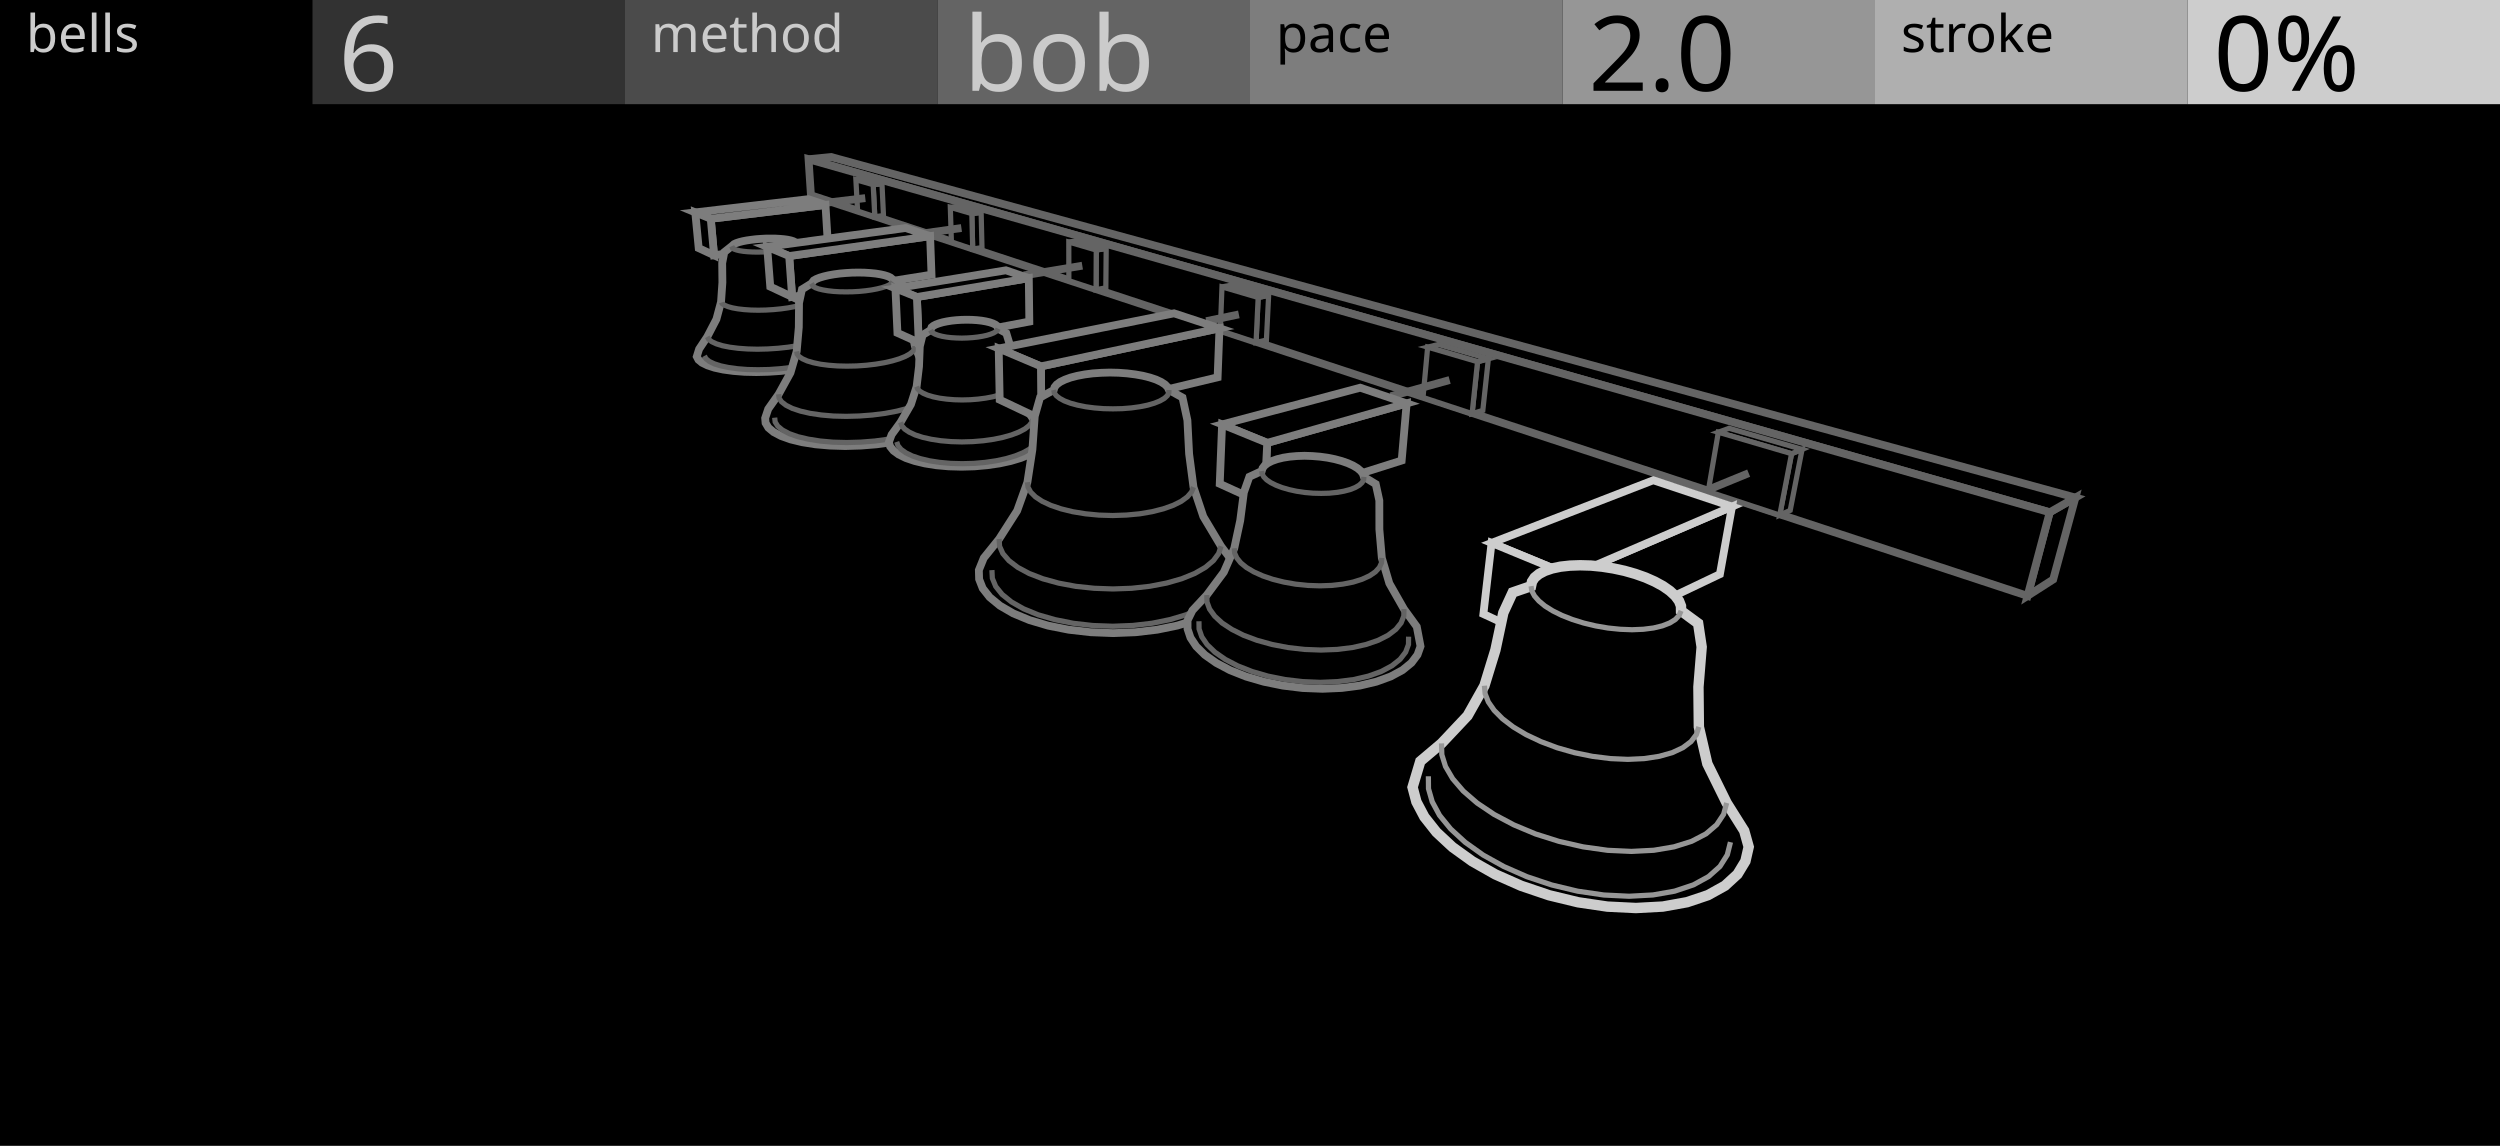
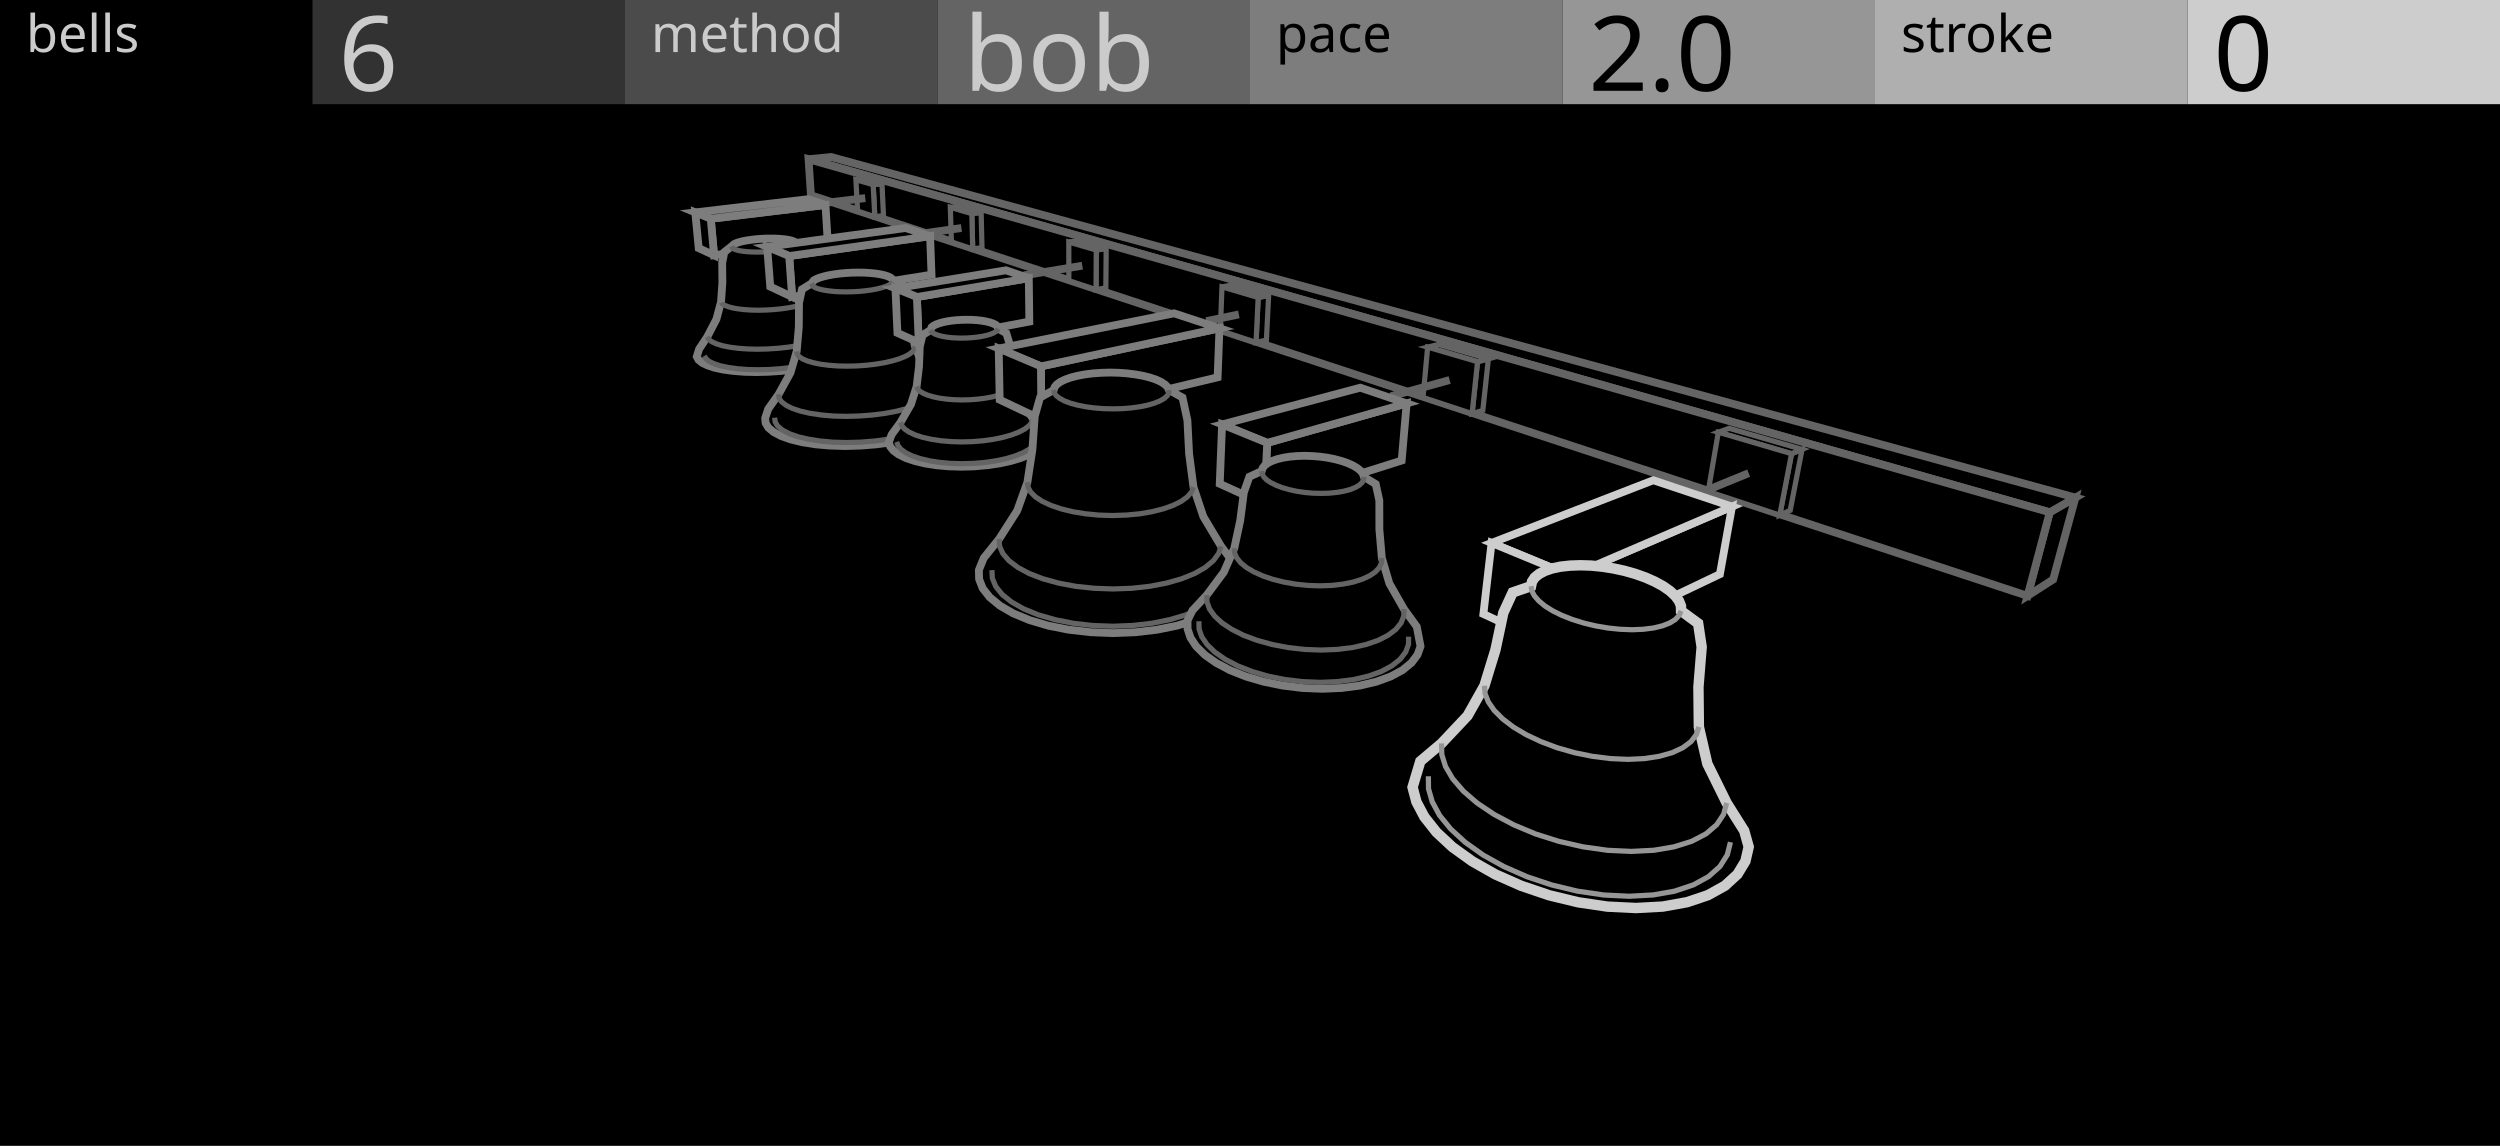
<svg xmlns="http://www.w3.org/2000/svg" width="480" height="220" viewBox="0 0 480 220">
  <g id="preview_canvas">
    <rect x="0" y="0" width="480" height="220" fill="#000000" stroke="none" />
  </g>
  <g id="preview_header">
    <rect x="0" y="0" width="60" height="20" fill="#000000" stroke="none" />
    <rect x="60" y="0" width="60" height="20" fill="#323232" stroke="none" />
    <rect x="120" y="0" width="60" height="20" fill="#4B4B4B" stroke="none" />
    <rect x="180" y="0" width="60" height="20" fill="#646464" stroke="none" />
    <rect x="240" y="0" width="60" height="20" fill="#7D7D7D" stroke="none" />
    <rect x="300" y="0" width="60" height="20" fill="#969696" stroke="none" />
    <rect x="360" y="0" width="60" height="20" fill="#AFAFAF" stroke="none" />
    <rect x="420" y="0" width="60" height="20" fill="#CDCDCD" stroke="none" />
    <text transform="matrix(1 0 0 1 5 10)" fill="#CBCBCB" stroke="none" font-family="UniversNextPro-Light" font-size="10px">bells</text>
    <text transform="matrix(1 0 0 1 125 10)" fill="#CBCBCB" stroke="none" font-family="UniversNextPro-Light" font-size="10px">method</text>
    <text transform="matrix(1 0 0 1 245 10)" fill="#000000" stroke="none" font-family="UniversNextPro-Light" font-size="10px">pace</text>
    <text transform="matrix(1 0 0 1 365 10)" fill="#000000" stroke="none" font-family="UniversNextPro-Light" font-size="10px">stroke</text>
    <text transform="matrix(1 0 0 1 65 17.44)" fill="#CBCBCB" stroke="none" font-family="UniversNextPro-Light" font-size="20px">6</text>
    <text transform="matrix(1 0 0 1 185 17.44)" fill="#CBCBCB" stroke="none" font-family="UniversNextPro-Light" font-size="20px">bob</text>
    <text transform="matrix(1 0 0 1 305 17.44)" fill="#000000" stroke="none" font-family="UniversNextPro-Light" font-size="20px">2.0</text>
-     <text transform="matrix(1 0 0 1 425 17.44)" fill="#000000" stroke="none" font-family="UniversNextPro-Light" font-size="20px">0%</text>
+     <text transform="matrix(1 0 0 1 425 17.44)" fill="#000000" stroke="none" font-family="UniversNextPro-Light" font-size="20px">0</text>
  </g>
  <path d="M 389.29 114.41 L 393.55 98.36 L 398.48 95.54 L 394.21 111.26 Z" fill="#000000" stroke="#646464" stroke-width="1.5" />
  <path d="M 393.55 98.36 L 155.24 30.57 L 159.56 30.14 L 398.48 95.54 Z" fill="#000000" stroke="#646464" stroke-width="1.5" />
  <path d="M 389.29 114.41 L 155.7 37.49 L 155.24 30.57 L 393.55 98.36 Z" fill="#000000" stroke="#646464" stroke-width="1.5" />
  <path d="M 341.71 98.9 L 343.98 87.11 L 346 86.28 L 343.72 97.99 Z" fill="#000000" stroke="#646464" stroke-width="1" />
  <path d="M 343.98 87.11 L 329.92 82.99 L 331.98 82.23 L 346 86.28 Z" fill="#000000" stroke="#646464" stroke-width="1" />
  <path d="M 341.71 98.9 L 327.97 94.37 L 329.92 82.99 L 343.98 87.11 Z" fill="#000000" stroke="#646464" stroke-width="1" />
  <path d="M 282.64 79.42 L 283.69 69.45 L 285.77 68.89 L 284.7 78.8 Z" fill="#000000" stroke="#646464" stroke-width="1" />
  <path d="M 283.69 69.45 L 274.11 66.65 L 276.18 66.13 L 285.77 68.89 Z" fill="#000000" stroke="#646464" stroke-width="1" />
  <path d="M 282.64 79.42 L 273.22 76.31 L 274.11 66.65 L 283.69 69.45 Z" fill="#000000" stroke="#646464" stroke-width="1" />
  <path d="M 241.16 65.74 L 241.57 57.12 L 243.58 56.71 L 243.15 65.29 Z" fill="#000000" stroke="#646464" stroke-width="1" />
  <path d="M 241.57 57.12 L 234.62 55.08 L 236.62 54.7 L 243.58 56.71 Z" fill="#000000" stroke="#646464" stroke-width="1" />
  <path d="M 241.16 65.74 L 234.3 63.48 L 234.62 55.08 L 241.57 57.12 Z" fill="#000000" stroke="#646464" stroke-width="1" />
  <path d="M 210.44 55.61 L 210.48 48.01 L 212.39 47.71 L 212.32 55.27 Z" fill="#000000" stroke="#646464" stroke-width="1" />
  <path d="M 210.48 48.01 L 205.21 46.47 L 207.1 46.18 L 212.39 47.71 Z" fill="#000000" stroke="#646464" stroke-width="1" />
  <path d="M 210.44 55.61 L 205.22 53.89 L 205.21 46.47 L 210.48 48.01 Z" fill="#000000" stroke="#646464" stroke-width="1" />
  <path d="M 186.76 47.81 L 186.59 41.02 L 188.38 40.78 L 188.54 47.54 Z" fill="#000000" stroke="#646464" stroke-width="1" />
  <path d="M 186.59 41.02 L 182.46 39.81 L 184.23 39.58 L 188.38 40.78 Z" fill="#000000" stroke="#646464" stroke-width="1" />
  <path d="M 186.76 47.81 L 182.67 46.45 L 182.46 39.81 L 186.59 41.02 Z" fill="#000000" stroke="#646464" stroke-width="1" />
  <path d="M 167.96 41.61 L 167.65 35.47 L 169.34 35.28 L 169.63 41.39 Z" fill="#000000" stroke="#646464" stroke-width="1" />
  <path d="M 167.65 35.47 L 164.33 34.5 L 165.99 34.31 L 169.34 35.28 Z" fill="#000000" stroke="#646464" stroke-width="1" />
  <path d="M 167.96 41.61 L 164.66 40.52 L 164.33 34.5 L 167.65 35.47 Z" fill="#000000" stroke="#646464" stroke-width="1" />
  <path d="M 158.23 39.73 L 166.22 38.78 L 166.05 37.29 L 158.05 38.24 Z" fill="#646464" stroke="none" />
  <path d="M 137.1 49.01 L 136.46 42 L 158.49 39.34 L 158.9 46.04 Z" fill="#000000" stroke="#7D7D7D" stroke-width="1.5" />
  <path d="M 136.46 42 L 133.49 40.78 L 155.19 38.24 L 158.49 39.34 Z" fill="#000000" stroke="#7D7D7D" stroke-width="1.5" />
  <path d="M 137.1 49.01 L 134.15 47.64 L 133.49 40.78 L 136.46 42 Z" fill="#000000" stroke="#7D7D7D" stroke-width="1.5" />
  <path d="M 140.49 47.27 L 139.07 48.4 L 138.66 50.52 L 138.7 54.24 L 138.44 57.96 L 137.55 61.29 L 135.79 64.67 L 134.23 67.02 L 133.78 68.46 L 134.1 69.07 L 134.79 69.64 L 135.83 70.15 L 137.2 70.6 L 138.88 70.96 L 140.8 71.22 L 142.94 71.39 L 145.22 71.44 L 147.57 71.38 L 149.95 71.22 L 152.26 70.95 L 154.46 70.59 L 156.48 70.15 L 158.26 69.63 L 159.78 69.06 L 160.98 68.45 L 161.85 67.82 L 162.37 67.19 L 162.55 66.56 L 161.9 65.22 L 160.06 63.14 L 157.86 60.06 L 156.5 56.92 L 155.68 53.32 L 155.14 49.67 L 154.42 47.64 L 152.89 46.86 L 152.65 46.48 L 152.32 46.31 L 151.85 46.16 L 151.25 46.03 L 150.55 45.93 L 149.76 45.86 L 148.9 45.81 L 147.98 45.8 L 147.04 45.81 L 146.08 45.86 L 145.14 45.93 L 144.24 46.04 L 143.39 46.16 L 142.61 46.31 L 141.94 46.48 L 141.37 46.67 L 140.94 46.87 Z" fill="#000000" stroke="#7D7D7D" stroke-width="1.5" />
  <path d="M 140.03 47.46 L 140.25 48.02 L 140.76 48.3 L 141.28 48.48 L 141.91 48.63 L 142.66 48.75 L 143.5 48.83 L 144.41 48.88 L 145.39 48.9 L 146.39 48.88 L 147.4 48.83 L 148.4 48.75 L 149.35 48.64 L 150.23 48.49 L 151.04 48.33 L 151.73 48.14 L 152.31 47.93 L 152.79 47.7 L 153.09 47.47 L 152.49 46.67 L 151.93 47.01 L 151.43 47.18 L 150.8 47.35 L 150.05 47.51 L 149.21 47.64 L 148.3 47.75 L 147.34 47.83 L 146.35 47.88 L 145.39 47.9 L 144.45 47.88 L 143.58 47.83 L 142.78 47.75 L 142.11 47.65 L 141.56 47.52 L 141.16 47.38 L 140.95 47.08 Z" fill="#646464" stroke="none" />
  <path d="M 138.02 58.24 L 138.3 58.65 L 138.87 59.04 L 139.61 59.34 L 140.52 59.6 L 141.6 59.79 L 142.82 59.94 L 144.17 60.03 L 145.59 60.06 L 147.06 60.03 L 148.55 59.94 L 150 59.8 L 151.39 59.6 L 152.68 59.36 L 153.83 59.07 L 154.82 58.76 L 155.66 58.41 L 156.31 58.01 L 156.78 57.55 L 156.96 57.11 L 156.04 56.73 L 155.69 57.21 L 155.2 57.51 L 154.48 57.82 L 153.55 58.11 L 152.46 58.38 L 151.23 58.62 L 149.88 58.8 L 148.47 58.94 L 147.02 59.03 L 145.59 59.06 L 144.21 59.03 L 142.92 58.94 L 141.74 58.81 L 140.74 58.62 L 139.93 58.4 L 139.35 58.16 L 139.02 57.93 Z" fill="#646464" stroke="none" />
  <path d="M 135.36 64.92 L 135.69 65.5 L 136.4 66.04 L 137.37 66.49 L 138.59 66.87 L 140.03 67.15 L 141.68 67.37 L 143.5 67.5 L 145.43 67.55 L 147.42 67.5 L 149.43 67.37 L 151.4 67.16 L 153.26 66.86 L 154.99 66.51 L 156.53 66.09 L 157.86 65.61 L 158.94 65.1 L 159.77 64.54 L 160.34 63.89 L 160.54 63.29 L 159.58 62.99 L 159.46 63.39 L 159.11 63.78 L 158.44 64.22 L 157.48 64.69 L 156.23 65.13 L 154.75 65.53 L 153.08 65.88 L 151.26 66.16 L 149.35 66.37 L 147.38 66.5 L 145.43 66.55 L 143.54 66.5 L 141.78 66.37 L 140.19 66.17 L 138.83 65.89 L 137.73 65.55 L 136.92 65.18 L 136.45 64.82 L 136.22 64.42 Z" fill="#646464" stroke="none" />
  <path d="M 134.81 68.57 L 135.16 69.21 L 135.91 69.81 L 136.93 70.32 L 138.22 70.72 L 139.77 71.05 L 141.54 71.3 L 143.48 71.45 L 145.54 71.49 L 147.67 71.45 L 149.82 71.3 L 151.92 71.06 L 153.91 70.73 L 155.75 70.32 L 157.4 69.86 L 158.8 69.33 L 159.95 68.75 L 160.83 68.13 L 161.42 67.43 L 161.61 66.76 L 160.65 66.48 L 160.52 66.95 L 160.15 67.39 L 159.43 67.89 L 158.4 68.41 L 157.08 68.9 L 155.51 69.36 L 153.73 69.75 L 151.78 70.06 L 149.72 70.3 L 147.63 70.45 L 145.54 70.49 L 143.52 70.45 L 141.64 70.3 L 139.95 70.07 L 138.48 69.76 L 137.31 69.38 L 136.45 68.97 L 135.94 68.55 L 135.69 68.09 Z" fill="#646464" stroke="none" />
  <path d="M 177.88 45.47 L 184.7 44.52 L 184.49 43.04 L 177.68 43.99 Z" fill="#646464" stroke="none" />
  <path d="M 152.09 57.01 L 151.52 49.16 L 178.58 45.34 L 178.85 52.74 Z" fill="#000000" stroke="#7D7D7D" stroke-width="1.5" />
  <path d="M 151.52 49.16 L 147.29 47.39 L 173.88 43.78 L 178.58 45.34 Z" fill="#000000" stroke="#7D7D7D" stroke-width="1.5" />
  <path d="M 152.09 57.01 L 147.89 55.04 L 147.29 47.39 L 151.52 49.16 Z" fill="#000000" stroke="#7D7D7D" stroke-width="1.5" />
  <path d="M 155.79 54.43 L 153.98 55.55 L 153.41 58.18 L 153.37 62.84 L 152.96 67.47 L 151.77 71.57 L 149.5 75.69 L 147.5 78.52 L 146.91 80.28 L 146.99 81.21 L 147.52 82.11 L 148.52 82.95 L 149.96 83.71 L 151.81 84.37 L 154.04 84.91 L 156.57 85.31 L 159.35 85.55 L 162.29 85.64 L 165.3 85.55 L 168.29 85.31 L 171.18 84.91 L 173.89 84.37 L 176.33 83.7 L 178.45 82.94 L 180.2 82.09 L 181.54 81.2 L 182.44 80.27 L 182.89 79.34 L 182.9 78.43 L 182.14 76.77 L 179.92 74.2 L 177.27 70.38 L 175.66 66.46 L 174.75 61.95 L 174.19 57.37 L 173.34 54.81 L 171.45 53.85 L 171.31 53.57 L 170.99 53.3 L 170.5 53.06 L 169.84 52.85 L 169.04 52.67 L 168.11 52.52 L 167.08 52.42 L 165.97 52.35 L 164.8 52.33 L 163.61 52.35 L 162.42 52.42 L 161.25 52.52 L 160.14 52.67 L 159.11 52.85 L 158.18 53.07 L 157.37 53.31 L 156.72 53.57 L 156.23 53.85 Z" fill="#000000" stroke="#7D7D7D" stroke-width="1.5" />
  <path d="M 155.36 54.69 L 155.77 55.36 L 156.37 55.71 L 157.08 55.96 L 157.92 56.16 L 158.9 56.33 L 160 56.45 L 161.19 56.52 L 162.44 56.54 L 163.72 56.52 L 165 56.45 L 166.24 56.33 L 167.41 56.16 L 168.49 55.96 L 169.45 55.72 L 170.27 55.46 L 170.95 55.15 L 171.48 54.81 L 171.77 54.45 L 171.01 53.81 L 170.8 54.05 L 170.47 54.27 L 169.91 54.52 L 169.17 54.76 L 168.27 54.98 L 167.25 55.18 L 166.12 55.33 L 164.92 55.45 L 163.68 55.52 L 162.44 55.54 L 161.23 55.52 L 160.08 55.45 L 159.04 55.33 L 158.12 55.18 L 157.36 55 L 156.79 54.79 L 156.49 54.62 L 156.22 54.17 Z" fill="#646464" stroke="none" />
  <path d="M 152.47 67.55 L 152.57 68.17 L 153.06 68.82 L 153.83 69.33 L 154.82 69.77 L 156.03 70.13 L 157.46 70.42 L 159.06 70.63 L 160.8 70.76 L 162.63 70.8 L 164.5 70.76 L 166.38 70.63 L 168.19 70.42 L 169.9 70.13 L 171.46 69.77 L 172.83 69.36 L 174.01 68.89 L 174.95 68.38 L 175.66 67.8 L 176.1 67.13 L 176.16 66.51 L 175.16 66.41 L 175.12 66.79 L 174.9 67.12 L 174.39 67.54 L 173.59 67.99 L 172.51 68.42 L 171.2 68.81 L 169.7 69.15 L 168.05 69.42 L 166.28 69.63 L 164.46 69.76 L 162.63 69.8 L 160.84 69.76 L 159.16 69.63 L 157.62 69.44 L 156.27 69.15 L 155.16 68.83 L 154.31 68.45 L 153.76 68.08 L 153.51 67.77 L 153.45 67.39 Z" fill="#646464" stroke="none" />
  <path d="M 149 75.74 L 149.1 76.6 L 149.68 77.48 L 150.64 78.23 L 151.94 78.88 L 153.57 79.42 L 155.48 79.86 L 157.64 80.18 L 159.99 80.38 L 162.48 80.44 L 165.03 80.37 L 167.55 80.18 L 170.01 79.86 L 172.31 79.43 L 174.4 78.89 L 176.24 78.28 L 177.78 77.58 L 179 76.82 L 179.87 75.99 L 180.37 75.07 L 180.42 74.23 L 179.42 74.17 L 179.39 74.79 L 179.07 75.37 L 178.38 76.02 L 177.3 76.7 L 175.88 77.34 L 174.12 77.93 L 172.09 78.45 L 169.85 78.88 L 167.45 79.18 L 164.97 79.37 L 162.48 79.44 L 160.05 79.38 L 157.76 79.18 L 155.66 78.88 L 153.83 78.46 L 152.32 77.96 L 151.18 77.39 L 150.42 76.8 L 150.06 76.26 L 150 75.64 Z" fill="#646464" stroke="none" />
  <path d="M 148.24 80.24 L 148.35 81.19 L 148.95 82.15 L 149.95 82.99 L 151.33 83.72 L 153.06 84.33 L 155.1 84.81 L 157.41 85.18 L 159.93 85.4 L 162.58 85.47 L 165.3 85.39 L 168 85.18 L 170.62 84.81 L 173.07 84.33 L 175.31 83.73 L 177.26 83.03 L 178.9 82.25 L 180.18 81.4 L 181.1 80.48 L 181.61 79.47 L 181.64 78.54 L 180.64 78.5 L 180.61 79.21 L 180.28 79.88 L 179.54 80.62 L 178.4 81.37 L 176.88 82.11 L 175.01 82.77 L 172.85 83.35 L 170.46 83.83 L 167.9 84.18 L 165.24 84.39 L 162.58 84.47 L 159.99 84.4 L 157.53 84.18 L 155.3 83.83 L 153.34 83.37 L 151.73 82.8 L 150.51 82.15 L 149.71 81.49 L 149.31 80.85 L 149.24 80.14 Z" fill="#646464" stroke="none" />
  <path d="M 196.7 53.62 L 207.93 51.75 L 207.68 50.27 L 196.45 52.14 Z" fill="#646464" stroke="none" />
  <path d="M 176.4 65.77 L 176.04 57.03 L 197.53 53.4 L 197.63 61.74 Z" fill="#000000" stroke="#7D7D7D" stroke-width="1.5" />
  <path d="M 176.04 57.03 L 171.92 55.36 L 193.13 51.9 L 197.53 53.4 Z" fill="#000000" stroke="#7D7D7D" stroke-width="1.5" />
  <path d="M 176.4 65.77 L 172.31 63.92 L 171.92 55.36 L 176.04 57.03 Z" fill="#000000" stroke="#7D7D7D" stroke-width="1.5" />
  <path d="M 178.66 63.39 L 177.14 64.32 L 176.6 66.51 L 176.45 70.37 L 175.99 74.22 L 174.9 77.64 L 172.91 81.08 L 171.19 83.45 L 170.65 84.93 L 170.91 85.74 L 171.55 86.53 L 172.56 87.27 L 173.93 87.94 L 175.62 88.51 L 177.58 88.98 L 179.78 89.33 L 182.14 89.54 L 184.61 89.61 L 187.1 89.54 L 189.55 89.32 L 191.89 88.98 L 194.06 88.51 L 195.99 87.93 L 197.63 87.26 L 198.95 86.52 L 199.93 85.73 L 200.53 84.92 L 200.76 84.09 L 200.15 82.66 L 198.32 80.41 L 196.16 77.09 L 194.9 73.75 L 194.23 69.96 L 193.86 66.12 L 193.21 63.97 L 191.65 63.11 L 191.43 62.57 L 191.1 62.32 L 190.62 62.09 L 190.01 61.88 L 189.29 61.71 L 188.47 61.57 L 187.58 61.47 L 186.62 61.41 L 185.64 61.39 L 184.64 61.41 L 183.66 61.47 L 182.7 61.57 L 181.81 61.71 L 180.99 61.88 L 180.27 62.09 L 179.66 62.32 L 179.19 62.57 L 178.86 62.84 Z" fill="#000000" stroke="#7D7D7D" stroke-width="1.5" />
  <path d="M 178.22 63.62 L 178.4 63.98 L 178.82 64.33 L 179.35 64.62 L 180 64.86 L 180.77 65.06 L 181.64 65.21 L 182.6 65.33 L 183.61 65.39 L 184.66 65.42 L 185.73 65.39 L 186.78 65.32 L 187.8 65.21 L 188.74 65.05 L 189.6 64.86 L 190.36 64.63 L 191 64.37 L 191.52 64.06 L 191.92 63.69 L 192.1 63.33 L 191.2 62.89 L 190.92 63.26 L 190.56 63.47 L 190.02 63.69 L 189.34 63.9 L 188.56 64.07 L 187.66 64.21 L 186.7 64.32 L 185.69 64.39 L 184.66 64.42 L 183.65 64.39 L 182.68 64.33 L 181.78 64.23 L 180.99 64.08 L 180.3 63.9 L 179.75 63.7 L 179.38 63.51 L 179.1 63.16 Z" fill="#646464" stroke="none" />
  <path d="M 175.53 74.41 L 175.76 74.95 L 176.3 75.5 L 177.03 75.96 L 177.96 76.35 L 179.06 76.68 L 180.33 76.94 L 181.72 77.13 L 183.2 77.25 L 184.74 77.29 L 186.31 77.25 L 187.84 77.13 L 189.32 76.93 L 190.7 76.68 L 191.95 76.35 L 193.03 75.97 L 193.93 75.53 L 194.65 75.05 L 195.15 74.47 L 195.37 73.93 L 194.43 73.57 L 194.29 73.95 L 193.99 74.29 L 193.43 74.67 L 192.65 75.05 L 191.65 75.39 L 190.48 75.7 L 189.16 75.95 L 187.74 76.13 L 186.25 76.25 L 184.74 76.29 L 183.26 76.25 L 181.82 76.13 L 180.49 75.96 L 179.3 75.7 L 178.3 75.41 L 177.49 75.06 L 176.92 74.72 L 176.6 74.39 L 176.45 74.03 Z" fill="#646464" stroke="none" />
  <path d="M 172.44 81.25 L 172.71 82 L 173.36 82.76 L 174.32 83.41 L 175.54 83.98 L 177.02 84.45 L 178.71 84.83 L 180.58 85.12 L 182.59 85.29 L 184.68 85.35 L 186.8 85.29 L 188.88 85.12 L 190.88 84.83 L 192.73 84.45 L 194.39 83.97 L 195.83 83.42 L 197.02 82.79 L 197.93 82.09 L 198.56 81.31 L 198.8 80.56 L 197.84 80.26 L 197.66 80.83 L 197.23 81.37 L 196.48 81.95 L 195.41 82.5 L 194.07 83.03 L 192.49 83.47 L 190.7 83.85 L 188.76 84.12 L 186.74 84.29 L 184.68 84.35 L 182.65 84.29 L 180.7 84.12 L 178.89 83.85 L 177.28 83.49 L 175.9 83.04 L 174.82 82.53 L 174.04 82 L 173.59 81.48 L 173.38 80.91 Z" fill="#646464" stroke="none" />
  <path d="M 171.7 85 L 171.98 85.83 L 172.66 86.65 L 173.66 87.37 L 174.96 88 L 176.53 88.53 L 178.34 88.96 L 180.35 89.28 L 182.49 89.47 L 184.73 89.53 L 186.99 89.47 L 189.21 89.28 L 191.34 88.96 L 193.31 88.53 L 195.1 88 L 196.63 87.38 L 197.88 86.69 L 198.85 85.92 L 199.49 85.06 L 199.74 84.23 L 198.78 83.95 L 198.59 84.6 L 198.13 85.22 L 197.32 85.85 L 196.19 86.48 L 194.76 87.06 L 193.07 87.57 L 191.16 87.98 L 189.09 88.28 L 186.93 88.47 L 184.73 88.53 L 182.55 88.47 L 180.47 88.28 L 178.54 87.98 L 176.81 87.57 L 175.34 87.08 L 174.18 86.51 L 173.34 85.91 L 172.86 85.33 L 172.64 84.68 Z" fill="#646464" stroke="none" />
  <path d="M 231.75 62.4 L 238.01 61.1 L 237.71 59.63 L 231.45 60.93 Z" fill="#646464" stroke="none" />
  <path d="M 199.95 80.55 L 199.86 70.34 L 234.14 63.03 L 233.78 72.44 Z" fill="#000000" stroke="#7D7D7D" stroke-width="1.5" />
  <path d="M 199.86 70.34 L 191.75 66.91 L 225.41 60.16 L 234.14 63.03 Z" fill="#000000" stroke="#7D7D7D" stroke-width="1.5" />
  <path d="M 199.95 80.55 L 191.94 76.75 L 191.75 66.91 L 199.86 70.34 Z" fill="#000000" stroke="#7D7D7D" stroke-width="1.5" />
  <path d="M 202.31 74.88 L 199.69 76.33 L 198.67 79.93 L 198.22 86.32 L 197.26 92.59 L 195.29 98.07 L 191.83 103.48 L 188.88 107.14 L 187.94 109.46 L 187.99 111.2 L 188.68 112.96 L 190.02 114.67 L 191.99 116.29 L 194.56 117.78 L 197.68 119.07 L 201.26 120.13 L 205.21 120.91 L 209.42 121.39 L 213.74 121.56 L 218.04 121.39 L 222.19 120.9 L 226.05 120.11 L 229.51 119.05 L 232.48 117.76 L 234.88 116.27 L 236.66 114.65 L 237.8 112.94 L 238.28 111.18 L 237.37 108.77 L 234.44 104.87 L 231.04 99.18 L 229.15 93.53 L 228.31 87.15 L 227.98 80.69 L 227.04 76.33 L 224.44 74.88 L 224.19 74.34 L 223.68 73.82 L 222.93 73.33 L 221.96 72.88 L 220.79 72.49 L 219.45 72.15 L 217.98 71.89 L 216.4 71.69 L 214.76 71.57 L 213.09 71.53 L 211.43 71.58 L 209.81 71.69 L 208.27 71.89 L 206.84 72.16 L 205.56 72.49 L 204.46 72.89 L 203.56 73.33 L 202.89 73.82 L 202.47 74.34 Z" fill="#000000" stroke="#7D7D7D" stroke-width="1.5" />
  <path d="M 201.82 74.98 L 201.95 75.63 L 202.45 76.32 L 203.19 76.91 L 204.17 77.44 L 205.39 77.9 L 206.78 78.28 L 208.36 78.59 L 210.06 78.82 L 211.85 78.96 L 213.68 79 L 215.51 78.96 L 217.27 78.82 L 218.94 78.58 L 220.46 78.28 L 221.8 77.88 L 222.94 77.42 L 223.85 76.9 L 224.52 76.28 L 224.92 75.57 L 224.94 74.9 L 223.94 74.86 L 223.92 75.29 L 223.72 75.66 L 223.25 76.08 L 222.5 76.52 L 221.48 76.94 L 220.22 77.3 L 218.78 77.6 L 217.17 77.82 L 215.45 77.96 L 213.68 78 L 211.91 77.96 L 210.16 77.82 L 208.52 77.61 L 207.02 77.3 L 205.69 76.94 L 204.59 76.52 L 203.75 76.07 L 203.17 75.62 L 202.89 75.23 L 202.8 74.78 Z" fill="#646464" stroke="none" />
  <path d="M 196.76 92.65 L 196.9 93.7 L 197.5 94.79 L 198.49 95.79 L 199.87 96.7 L 201.57 97.49 L 203.59 98.18 L 205.86 98.74 L 208.35 99.15 L 210.96 99.4 L 213.64 99.48 L 216.31 99.39 L 218.9 99.15 L 221.32 98.73 L 223.53 98.17 L 225.46 97.48 L 227.06 96.68 L 228.32 95.76 L 229.2 94.73 L 229.61 93.72 L 228.69 93.34 L 228.34 94.21 L 227.64 95.02 L 226.54 95.82 L 225.06 96.56 L 223.23 97.21 L 221.12 97.75 L 218.76 98.15 L 216.25 98.39 L 213.64 98.48 L 211.02 98.4 L 208.47 98.15 L 206.06 97.76 L 203.87 97.22 L 201.95 96.57 L 200.35 95.82 L 199.13 95.01 L 198.3 94.19 L 197.86 93.38 L 197.76 92.53 Z" fill="#646464" stroke="none" />
  <path d="M 191.33 103.51 L 191.43 105 L 192.12 106.56 L 193.38 108.02 L 195.15 109.36 L 197.39 110.57 L 200.08 111.61 L 203.15 112.45 L 206.5 113.08 L 210.04 113.45 L 213.69 113.58 L 217.32 113.45 L 220.81 113.06 L 224.1 112.44 L 227.05 111.59 L 229.62 110.55 L 231.74 109.33 L 233.35 107.97 L 234.43 106.5 L 234.92 105.03 L 233.96 104.71 L 233.53 106.04 L 232.61 107.29 L 231.16 108.51 L 229.18 109.65 L 226.73 110.65 L 223.86 111.46 L 220.67 112.08 L 217.24 112.45 L 213.69 112.58 L 210.12 112.45 L 206.64 112.08 L 203.37 111.47 L 200.4 110.65 L 197.81 109.65 L 195.69 108.52 L 194.06 107.28 L 192.98 106.02 L 192.41 104.76 L 192.33 103.45 Z" fill="#646464" stroke="none" />
  <path d="M 189.95 109.49 L 190.04 111.14 L 190.75 112.86 L 192.05 114.49 L 193.92 115.98 L 196.3 117.34 L 199.15 118.51 L 202.41 119.46 L 205.98 120.16 L 209.77 120.6 L 213.66 120.74 L 217.54 120.59 L 221.27 120.15 L 224.77 119.45 L 227.92 118.5 L 230.65 117.33 L 232.88 115.96 L 234.59 114.44 L 235.72 112.8 L 236.21 111.15 L 235.25 110.87 L 234.8 112.36 L 233.83 113.78 L 232.28 115.16 L 230.19 116.43 L 227.58 117.56 L 224.53 118.47 L 221.11 119.17 L 217.46 119.59 L 213.66 119.74 L 209.85 119.6 L 206.14 119.18 L 202.65 118.48 L 199.49 117.57 L 196.74 116.44 L 194.48 115.16 L 192.77 113.77 L 191.61 112.34 L 191.02 110.92 L 190.95 109.43 Z" fill="#646464" stroke="none" />
  <path d="M 267.23 76.81 L 278.53 73.69 L 278.13 72.24 L 266.83 75.36 Z" fill="#646464" stroke="none" />
  <path d="M 242.71 96.78 L 243.31 85.03 L 270.08 77.45 L 269.12 88.42 Z" fill="#000000" stroke="#7D7D7D" stroke-width="1.5" />
  <path d="M 243.31 85.03 L 234.64 81.49 L 261.16 74.44 L 270.08 77.45 Z" fill="#000000" stroke="#7D7D7D" stroke-width="1.5" />
  <path d="M 242.71 96.78 L 234.19 92.89 L 234.64 81.49 L 243.31 85.03 Z" fill="#000000" stroke="#7D7D7D" stroke-width="1.5" />
  <path d="M 242.25 90.44 L 239.88 91.54 L 238.82 94.55 L 238.12 99.96 L 236.98 105.27 L 234.98 109.84 L 231.7 114.25 L 228.95 117.2 L 228.01 119.11 L 228.01 120.75 L 228.57 122.43 L 229.68 124.11 L 231.33 125.74 L 233.52 127.28 L 236.18 128.69 L 239.26 129.91 L 242.67 130.9 L 246.32 131.64 L 250.11 132.1 L 253.91 132.25 L 257.61 132.09 L 261.09 131.64 L 264.25 130.89 L 267 129.89 L 269.27 128.67 L 271 127.26 L 272.16 125.72 L 272.74 124.09 L 272.02 120.32 L 269.56 116.93 L 266.75 112 L 265.31 107.12 L 264.84 101.64 L 264.83 96.1 L 264.14 92.94 L 261.87 91.56 L 261.69 90.99 L 261.27 90.43 L 260.63 89.89 L 259.78 89.38 L 258.76 88.92 L 257.58 88.51 L 256.28 88.16 L 254.89 87.88 L 253.43 87.68 L 251.94 87.56 L 250.46 87.51 L 249.01 87.56 L 247.64 87.68 L 246.36 87.88 L 245.21 88.16 L 244.22 88.51 L 243.41 88.92 L 242.8 89.39 L 242.41 89.9 Z" fill="#000000" stroke="#7D7D7D" stroke-width="1.5" />
  <path d="M 241.76 90.51 L 241.85 91.16 L 242.25 91.87 L 242.88 92.52 L 243.73 93.09 L 244.78 93.62 L 245.99 94.08 L 247.37 94.48 L 248.86 94.81 L 250.43 95.05 L 252.05 95.19 L 253.67 95.23 L 255.25 95.19 L 256.75 95.04 L 258.13 94.8 L 259.36 94.48 L 260.41 94.06 L 261.27 93.57 L 261.91 92.98 L 262.31 92.27 L 262.37 91.6 L 261.37 91.52 L 261.33 91.97 L 261.11 92.34 L 260.67 92.75 L 259.97 93.16 L 259.04 93.52 L 257.91 93.82 L 256.61 94.04 L 255.19 94.19 L 253.67 94.23 L 252.11 94.19 L 250.55 94.05 L 249.04 93.83 L 247.61 93.52 L 246.31 93.14 L 245.18 92.7 L 244.23 92.23 L 243.52 91.74 L 243.05 91.27 L 242.81 90.84 L 242.74 90.37 Z" fill="#646464" stroke="none" />
  <path d="M 236.48 105.31 L 236.56 106.31 L 237.04 107.39 L 237.87 108.42 L 239.04 109.38 L 240.52 110.25 L 242.26 111.04 L 244.24 111.71 L 246.4 112.25 L 248.69 112.66 L 251.06 112.9 L 253.42 112.98 L 255.73 112.9 L 257.92 112.64 L 259.92 112.25 L 261.69 111.69 L 263.2 111 L 264.4 110.18 L 265.26 109.24 L 265.74 108.18 L 265.81 107.15 L 264.81 107.09 L 264.76 107.94 L 264.42 108.68 L 263.74 109.42 L 262.7 110.12 L 261.33 110.75 L 259.68 111.27 L 257.76 111.66 L 255.65 111.9 L 253.42 111.98 L 251.12 111.9 L 248.83 111.66 L 246.6 111.27 L 244.52 110.75 L 242.62 110.1 L 240.98 109.37 L 239.62 108.56 L 238.59 107.72 L 237.9 106.87 L 237.54 106.07 L 237.48 105.23 Z" fill="#646464" stroke="none" />
  <path d="M 231.2 114.27 L 231.24 115.68 L 231.79 117.18 L 232.84 118.63 L 234.34 120.02 L 236.27 121.28 L 238.57 122.44 L 241.22 123.43 L 244.13 124.23 L 247.22 124.82 L 250.42 125.19 L 253.64 125.31 L 256.77 125.19 L 259.73 124.82 L 262.43 124.22 L 264.81 123.4 L 266.8 122.38 L 268.35 121.2 L 269.45 119.86 L 270.03 118.38 L 270.06 116.94 L 269.06 116.92 L 269.03 118.18 L 268.57 119.34 L 267.65 120.48 L 266.26 121.54 L 264.41 122.48 L 262.15 123.26 L 259.55 123.84 L 256.69 124.19 L 253.64 124.31 L 250.5 124.19 L 247.38 123.84 L 244.35 123.25 L 241.52 122.47 L 238.97 121.52 L 236.77 120.42 L 234.96 119.22 L 233.6 117.97 L 232.69 116.7 L 232.24 115.48 L 232.2 114.23 Z" fill="#646464" stroke="none" />
  <path d="M 229.7 119.29 L 229.72 120.84 L 230.29 122.49 L 231.38 124.08 L 232.95 125.61 L 234.99 127.03 L 237.43 128.31 L 240.25 129.4 L 243.34 130.31 L 246.65 130.96 L 250.07 131.37 L 253.5 131.51 L 256.84 131.37 L 260 130.96 L 262.88 130.29 L 265.41 129.38 L 267.53 128.25 L 269.18 126.93 L 270.32 125.46 L 270.93 123.83 L 270.95 122.25 L 269.95 122.23 L 269.93 123.65 L 269.44 124.96 L 268.46 126.23 L 266.97 127.41 L 265.01 128.46 L 262.6 129.33 L 259.82 129.98 L 256.76 130.37 L 253.5 130.51 L 250.15 130.37 L 246.81 129.98 L 243.58 129.33 L 240.57 128.46 L 237.85 127.39 L 235.51 126.17 L 233.59 124.83 L 232.14 123.44 L 231.19 122.03 L 230.72 120.66 L 230.7 119.27 Z" fill="#646464" stroke="none" />
  <path d="M 326.7 95.36 L 336.03 91.54 L 335.46 90.15 L 326.13 93.97 Z" fill="#646464" stroke="none" />
  <path d="M 299.68 124.79 L 301.64 110.54 L 332.55 97.26 L 330.22 110.24 Z" fill="#000000" stroke="#CDCDCD" stroke-width="1.5" />
  <path d="M 301.64 110.54 L 286.38 104.24 L 317.43 92.21 L 332.55 97.26 Z" fill="#000000" stroke="#CDCDCD" stroke-width="1.5" />
  <path d="M 299.68 124.79 L 284.81 117.89 L 286.38 104.24 L 301.64 110.54 Z" fill="#000000" stroke="#CDCDCD" stroke-width="1.5" />
  <path d="M 293.96 112.54 L 290.44 113.75 L 288.64 117.65 L 287.12 124.79 L 285.01 131.66 L 281.78 137.41 L 276.77 142.73 L 272.7 146.17 L 271.21 151.15 L 271.95 153.95 L 273.48 156.85 L 275.79 159.77 L 278.87 162.64 L 282.67 165.37 L 287.1 167.88 L 292.07 170.08 L 297.42 171.89 L 303 173.24 L 308.62 174.07 L 314.1 174.34 L 319.26 174.06 L 323.92 173.22 L 327.93 171.87 L 331.19 170.06 L 333.6 167.85 L 335.12 165.34 L 335.75 162.6 L 334.89 159.52 L 331.52 154.16 L 327.81 146.64 L 326.18 139.56 L 326.1 131.89 L 326.72 124.22 L 326.04 119.69 L 322.76 117.28 L 322.75 116.35 L 322.37 115.38 L 321.65 114.41 L 320.61 113.45 L 319.29 112.53 L 317.71 111.67 L 315.93 110.88 L 313.98 110.19 L 311.91 109.6 L 309.77 109.14 L 307.61 108.8 L 305.47 108.59 L 303.39 108.53 L 301.43 108.6 L 299.62 108.8 L 298.01 109.14 L 296.62 109.61 L 295.5 110.2 L 294.66 110.89 L 294.14 111.68 Z" fill="#000000" stroke="#CDCDCD" stroke-width="2" />
  <path d="M 293.47 112.62 L 293.63 113.62 L 294.21 114.71 L 295.12 115.75 L 296.35 116.77 L 297.89 117.73 L 299.69 118.62 L 301.71 119.41 L 303.92 120.1 L 306.25 120.66 L 308.65 121.08 L 311.03 121.32 L 313.36 121.41 L 315.56 121.32 L 317.57 121.06 L 319.33 120.64 L 320.82 120.06 L 322 119.32 L 322.83 118.42 L 323.22 117.47 L 322.3 117.09 L 321.97 117.88 L 321.36 118.54 L 320.36 119.16 L 319.03 119.68 L 317.39 120.08 L 315.48 120.32 L 313.36 120.41 L 311.11 120.32 L 308.79 120.08 L 306.45 119.68 L 304.18 119.14 L 302.05 118.47 L 300.09 117.7 L 298.37 116.85 L 296.93 115.95 L 295.82 115.03 L 295.03 114.13 L 294.59 113.3 L 294.45 112.46 Z" fill="#969696" stroke="none" />
  <path d="M 284.51 131.7 L 284.65 133.29 L 285.32 135.01 L 286.49 136.71 L 288.16 138.39 L 290.27 139.99 L 292.79 141.5 L 295.68 142.86 L 298.83 144.05 L 302.2 145.01 L 305.68 145.71 L 309.17 146.15 L 312.56 146.3 L 315.76 146.15 L 318.69 145.7 L 321.24 144.98 L 323.38 143.98 L 325.03 142.75 L 326.15 141.28 L 326.66 139.71 L 325.7 139.41 L 325.25 140.8 L 324.31 142.03 L 322.86 143.12 L 320.9 144.04 L 318.47 144.72 L 315.66 145.15 L 312.56 145.3 L 309.25 145.15 L 305.84 144.73 L 302.44 144.03 L 299.15 143.09 L 296.06 141.94 L 293.27 140.62 L 290.83 139.17 L 288.82 137.63 L 287.27 136.07 L 286.2 134.53 L 285.63 133.07 L 285.51 131.62 Z" fill="#969696" stroke="none" />
  <path d="M 276.27 142.74 L 276.33 144.97 L 277.08 147.37 L 278.51 149.81 L 280.59 152.23 L 283.32 154.59 L 286.61 156.8 L 290.43 158.82 L 294.65 160.59 L 299.18 162.02 L 303.89 163.09 L 308.62 163.76 L 313.24 163.97 L 317.59 163.75 L 321.55 163.08 L 324.99 161.99 L 327.83 160.52 L 329.98 158.68 L 331.39 156.56 L 332 154.29 L 331.04 154.03 L 330.47 156.14 L 329.22 158.02 L 327.27 159.68 L 324.61 161.07 L 321.31 162.1 L 317.49 162.75 L 313.24 162.97 L 308.72 162.76 L 304.07 162.11 L 299.44 161.06 L 294.99 159.65 L 290.85 157.92 L 287.13 155.94 L 283.92 153.79 L 281.31 151.53 L 279.33 149.23 L 278 146.97 L 277.33 144.81 L 277.27 142.72 Z" fill="#969696" stroke="none" />
  <path d="M 273.75 149.04 L 273.77 151.5 L 274.52 154.14 L 275.98 156.83 L 278.17 159.5 L 281 162.11 L 284.48 164.58 L 288.52 166.83 L 293 168.8 L 297.81 170.4 L 302.83 171.6 L 307.87 172.34 L 312.79 172.58 L 317.44 172.33 L 321.65 171.59 L 325.32 170.36 L 328.34 168.71 L 330.61 166.69 L 332.11 164.33 L 332.74 161.81 L 331.76 161.57 L 331.17 163.93 L 329.85 166.03 L 327.76 167.89 L 324.92 169.44 L 321.41 170.61 L 317.32 171.33 L 312.79 171.58 L 307.97 171.34 L 303.01 170.62 L 298.09 169.44 L 293.36 167.86 L 288.96 165.93 L 285.02 163.74 L 281.64 161.33 L 278.89 158.82 L 276.82 156.27 L 275.46 153.76 L 274.77 151.36 L 274.75 149.04 Z" fill="#969696" stroke="none" />
</svg>
